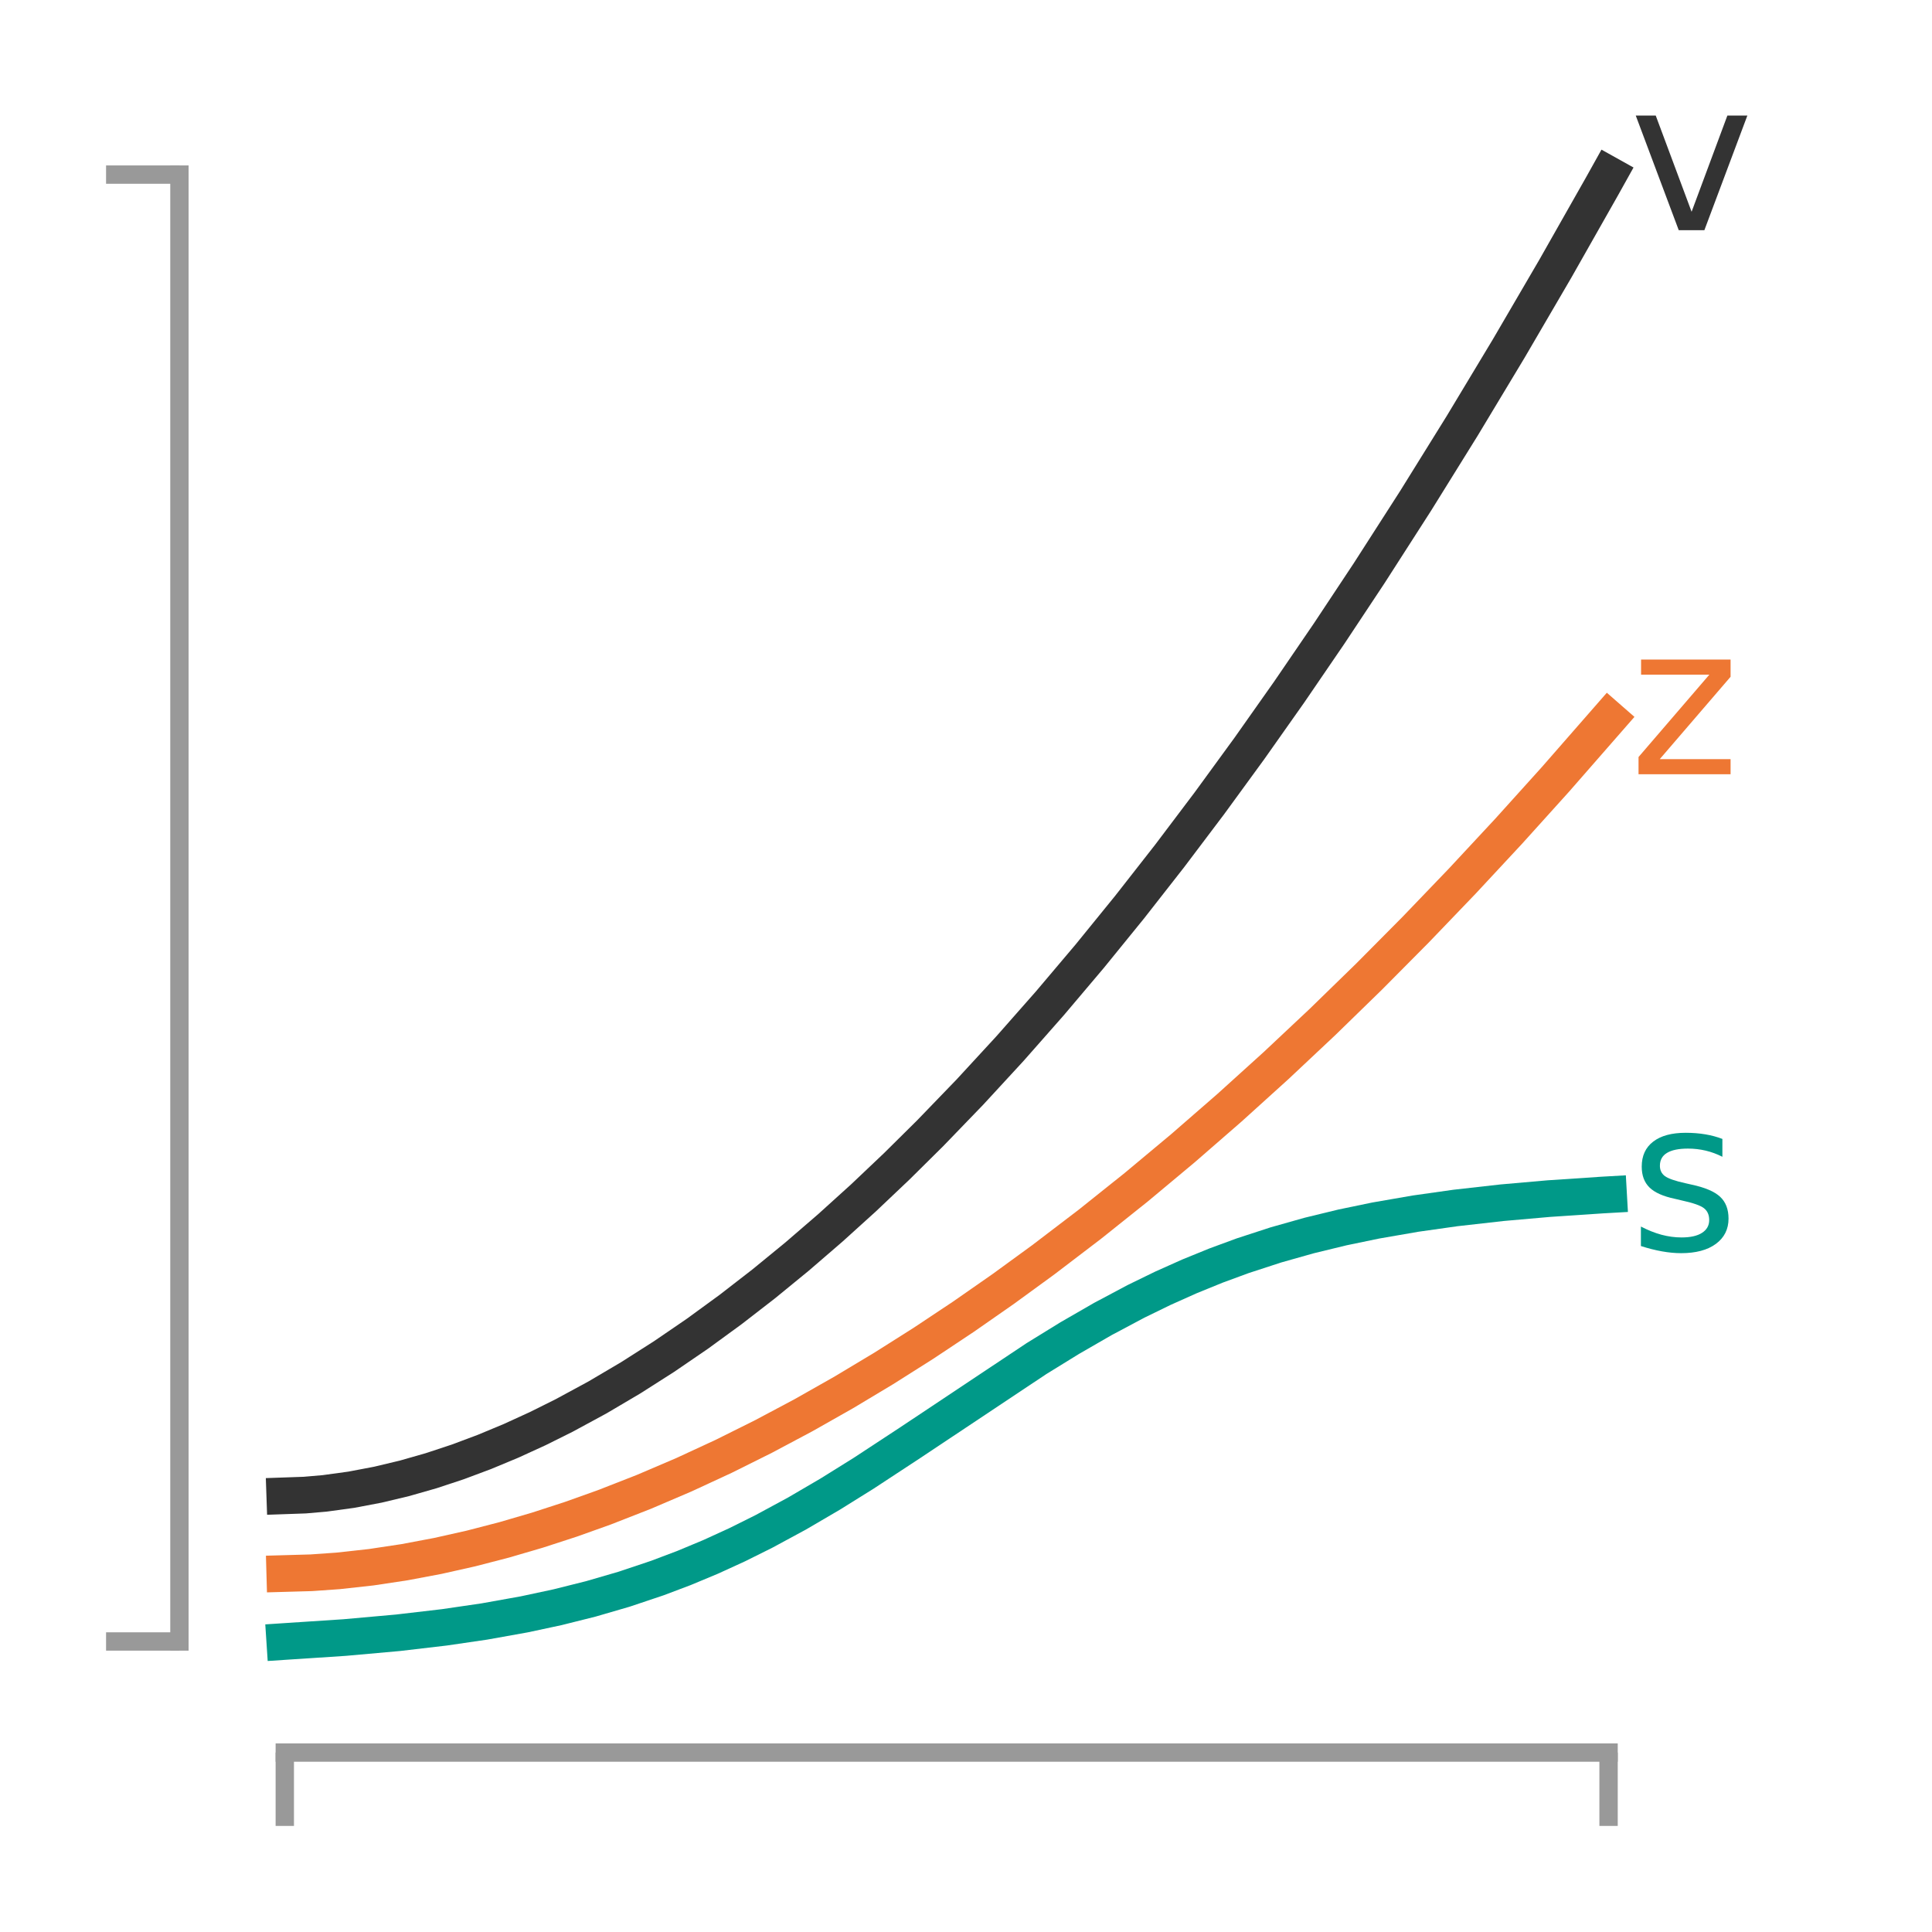
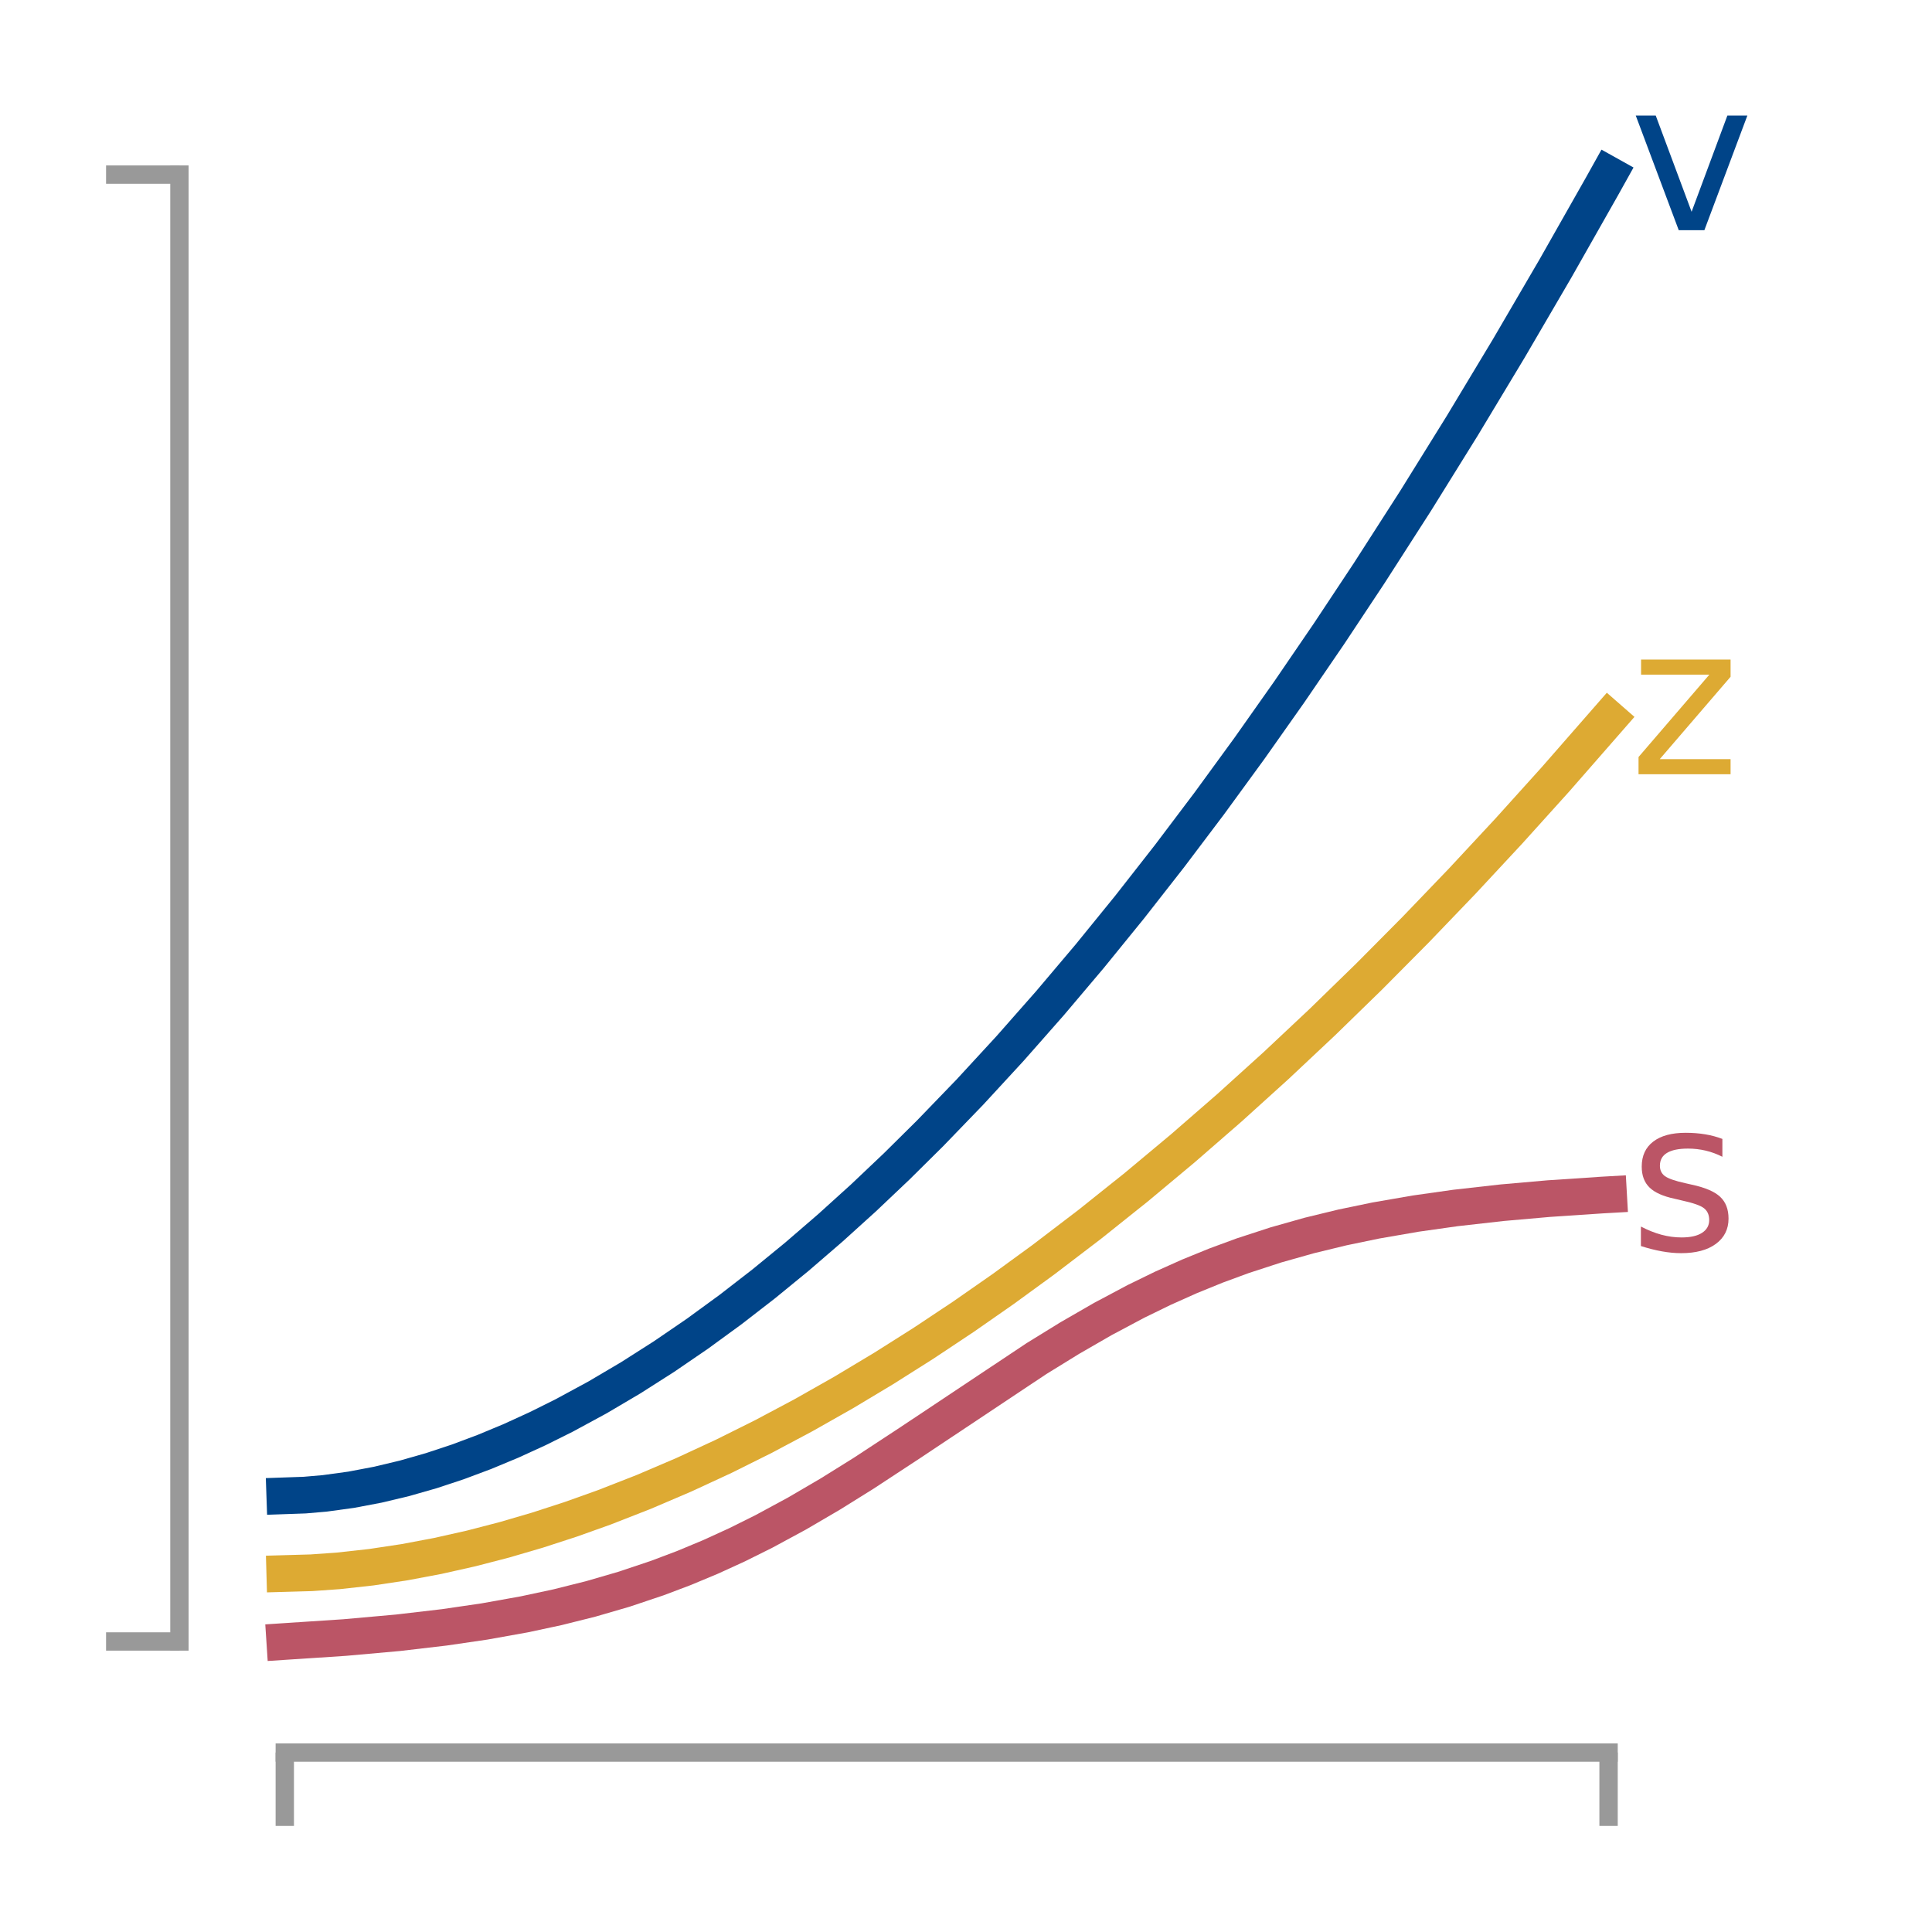
<svg xmlns="http://www.w3.org/2000/svg" xmlns:xlink="http://www.w3.org/1999/xlink" width="368.64pt" height="368.64pt" viewBox="0 0 368.64 368.64" version="1.1">
  <defs>
    <style type="text/css">*{stroke-linejoin: round; stroke-linecap: butt}</style>
  </defs>
  <g id="figure_1">
    <g id="patch_1">
      <path d="M 0 368.64 L 368.64 368.64 L 368.64 0 L 0 0 L 0 368.64 z " style="fill: none" />
    </g>
    <g id="axes_1">
      <g id="patch_2">
        <path d="M 44.237 324.403 L 317.03 324.403 L 317.03 22.118 L 44.237 22.118 L 44.237 324.403 z " style="fill: none" />
      </g>
      <g id="matplotlib.axis_1">
        <g id="xtick_1">
          <g id="line2d_1">
            <defs>
-               <path id="md2b3d6a07f" d="M 0 0 L 0 14 " style="stroke: #999999; stroke-width: 3.5" />
+               <path id="m65760f0839" d="M 0 0 L 0 14 " style="stroke: #999999; stroke-width: 3.5" />
            </defs>
            <g>
-               <use xlink:href="#md2b3d6a07f" x="54.34" y="334.403" style="fill: #999999; stroke: #999999; stroke-width: 3.5" />
+               <use xlink:href="#m65760f0839" x="54.34" y="334.403" style="fill: #999999; stroke: #999999; stroke-width: 3.5" />
            </g>
          </g>
        </g>
        <g id="xtick_2">
          <g id="line2d_2">
            <g>
-               <use xlink:href="#md2b3d6a07f" x="306.927" y="334.403" style="fill: #999999; stroke: #999999; stroke-width: 3.5" />
+               <use xlink:href="#m65760f0839" x="306.927" y="334.403" style="fill: #999999; stroke: #999999; stroke-width: 3.5" />
            </g>
          </g>
        </g>
      </g>
      <g id="matplotlib.axis_2">
        <g id="ytick_1">
          <g id="line2d_3">
            <defs>
-               <path id="ma9c36ae8a3" d="M 0 0 L -14 0 " style="stroke: #999999; stroke-width: 3.5" />
+               <path id="m991d47b202" d="M 0 0 L -14 0 " style="stroke: #999999; stroke-width: 3.5" />
            </defs>
            <g>
-               <use xlink:href="#ma9c36ae8a3" x="34.237" y="313.207" style="fill: #999999; stroke: #999999; stroke-width: 3.5" />
+               <use xlink:href="#m991d47b202" x="34.237" y="313.207" style="fill: #999999; stroke: #999999; stroke-width: 3.5" />
            </g>
          </g>
        </g>
        <g id="ytick_2">
          <g id="line2d_4">
            <g>
-               <use xlink:href="#ma9c36ae8a3" x="34.237" y="33.314" style="fill: #999999; stroke: #999999; stroke-width: 3.5" />
+               <use xlink:href="#m991d47b202" x="34.237" y="33.314" style="fill: #999999; stroke: #999999; stroke-width: 3.5" />
            </g>
          </g>
        </g>
      </g>
      <g id="line2d_5">
-         <path d="M 54.34 285.41 L 58.148 285.277 L 61.956 284.948 L 67.033 284.252 L 72.11 283.288 L 77.187 282.075 L 82.264 280.624 L 87.342 278.945 L 92.419 277.045 L 97.496 274.932 L 102.573 272.609 L 107.65 270.082 L 113.996 266.643 L 120.343 262.897 L 126.689 258.851 L 133.036 254.512 L 139.382 249.883 L 145.728 244.968 L 152.075 239.773 L 158.421 234.301 L 164.768 228.556 L 171.114 222.539 L 177.46 216.256 L 185.076 208.366 L 192.692 200.1 L 200.307 191.462 L 207.923 182.456 L 215.539 173.085 L 223.154 163.353 L 230.77 153.263 L 238.386 142.819 L 246.002 132.023 L 253.617 120.878 L 261.233 109.388 L 270.118 95.548 L 279.003 81.245 L 287.888 66.482 L 296.773 51.262 L 305.658 35.59 L 306.927 33.314 L 306.927 33.314 " clip-path="url(#p70700d273c)" style="fill: none; stroke: #333333; stroke-width: 7; stroke-linecap: square" />
+         <path d="M 54.34 285.41 L 58.148 285.277 L 61.956 284.948 L 67.033 284.252 L 72.11 283.288 L 77.187 282.075 L 82.264 280.624 L 87.342 278.945 L 92.419 277.045 L 97.496 274.932 L 102.573 272.609 L 107.65 270.082 L 113.996 266.643 L 120.343 262.897 L 126.689 258.851 L 133.036 254.512 L 139.382 249.883 L 145.728 244.968 L 152.075 239.773 L 158.421 234.301 L 164.768 228.556 L 171.114 222.539 L 177.46 216.256 L 185.076 208.366 L 192.692 200.1 L 200.307 191.462 L 207.923 182.456 L 215.539 173.085 L 223.154 163.353 L 230.77 153.263 L 238.386 142.819 L 246.002 132.023 L 253.617 120.878 L 261.233 109.388 L 270.118 95.548 L 279.003 81.245 L 287.888 66.482 L 296.773 51.262 L 305.658 35.59 L 306.927 33.314 L 306.927 33.314 " clip-path="url(#p9c22152ee8)" style="fill: none; stroke: #004488; stroke-width: 7; stroke-linecap: square" />
      </g>
      <g id="line2d_6">
-         <path d="M 54.34 300.239 L 59.417 300.095 L 64.495 299.738 L 70.841 299.038 L 77.187 298.081 L 83.534 296.884 L 89.88 295.459 L 96.226 293.814 L 102.573 291.956 L 108.919 289.892 L 115.266 287.627 L 122.881 284.648 L 130.497 281.392 L 138.113 277.865 L 145.728 274.071 L 153.344 270.016 L 160.96 265.703 L 168.575 261.136 L 176.191 256.319 L 183.807 251.255 L 191.422 245.947 L 199.038 240.398 L 207.923 233.622 L 216.808 226.525 L 225.693 219.11 L 234.578 211.382 L 243.463 203.342 L 252.348 194.995 L 261.233 186.342 L 270.118 177.387 L 279.003 168.132 L 287.888 158.58 L 296.773 148.732 L 306.927 137.118 L 306.927 137.118 " clip-path="url(#p70700d273c)" style="fill: none; stroke: #ee7733; stroke-width: 7; stroke-linecap: square" />
+         <path d="M 54.34 300.239 L 59.417 300.095 L 64.495 299.738 L 70.841 299.038 L 77.187 298.081 L 83.534 296.884 L 89.88 295.459 L 96.226 293.814 L 102.573 291.956 L 108.919 289.892 L 115.266 287.627 L 122.881 284.648 L 130.497 281.392 L 138.113 277.865 L 145.728 274.071 L 153.344 270.016 L 160.96 265.703 L 168.575 261.136 L 176.191 256.319 L 183.807 251.255 L 191.422 245.947 L 199.038 240.398 L 207.923 233.622 L 216.808 226.525 L 225.693 219.11 L 234.578 211.382 L 243.463 203.342 L 252.348 194.995 L 261.233 186.342 L 270.118 177.387 L 279.003 168.132 L 287.888 158.58 L 296.773 148.732 L 306.927 137.118 L 306.927 137.118 " clip-path="url(#p9c22152ee8)" style="fill: none; stroke: #ddaa33; stroke-width: 7; stroke-linecap: square" />
      </g>
      <g id="line2d_7">
-         <path d="M 54.34 313.207 L 65.764 312.456 L 75.918 311.547 L 84.803 310.508 L 92.419 309.394 L 100.034 308.03 L 106.381 306.671 L 112.727 305.082 L 119.074 303.235 L 125.42 301.108 L 130.497 299.191 L 135.574 297.073 L 140.651 294.751 L 145.728 292.225 L 152.075 288.793 L 158.421 285.079 L 164.768 281.124 L 173.653 275.292 L 197.769 259.23 L 204.115 255.319 L 210.462 251.659 L 216.808 248.286 L 221.885 245.812 L 226.962 243.541 L 232.039 241.473 L 237.117 239.604 L 243.463 237.535 L 249.809 235.743 L 256.156 234.201 L 262.502 232.885 L 270.118 231.566 L 277.733 230.489 L 286.618 229.487 L 295.503 228.706 L 305.658 228.026 L 306.927 227.954 L 306.927 227.954 " clip-path="url(#p70700d273c)" style="fill: none; stroke: #009988; stroke-width: 7; stroke-linecap: square" />
+         <path d="M 54.34 313.207 L 65.764 312.456 L 75.918 311.547 L 84.803 310.508 L 92.419 309.394 L 100.034 308.03 L 106.381 306.671 L 112.727 305.082 L 119.074 303.235 L 125.42 301.108 L 130.497 299.191 L 135.574 297.073 L 140.651 294.751 L 145.728 292.225 L 152.075 288.793 L 158.421 285.079 L 164.768 281.124 L 173.653 275.292 L 197.769 259.23 L 204.115 255.319 L 210.462 251.659 L 216.808 248.286 L 221.885 245.812 L 226.962 243.541 L 232.039 241.473 L 237.117 239.604 L 243.463 237.535 L 249.809 235.743 L 256.156 234.201 L 262.502 232.885 L 270.118 231.566 L 277.733 230.489 L 286.618 229.487 L 295.503 228.706 L 305.658 228.026 L 306.927 227.954 L 306.927 227.954 " clip-path="url(#p9c22152ee8)" style="fill: none; stroke: #bb5566; stroke-width: 7; stroke-linecap: square" />
      </g>
      <g id="patch_3">
        <path d="M 34.237 313.207 L 34.237 33.314 " style="fill: none; stroke: #999999; stroke-width: 3.5; stroke-linejoin: miter; stroke-linecap: square" />
      </g>
      <g id="patch_4">
        <path d="M 54.34 334.403 L 306.927 334.403 " style="fill: none; stroke: #999999; stroke-width: 3.5; stroke-linejoin: miter; stroke-linecap: square" />
      </g>
      <g id="text_1">
-         <text style="font-size: 40px; font-family: 'Lucida Grande', 'DejaVu Sans', sans-serif; text-anchor: start; fill: #333333" x="310.927" y="43.92" transform="rotate(-0 310.9269 43.92038)">v</text>
+         <text style="font-size: 40px; font-family: 'Lucida Grande', 'DejaVu Sans', sans-serif; text-anchor: start; fill: #004488" x="310.927" y="43.92" transform="rotate(-0 310.9269 43.92038)">v</text>
      </g>
      <g id="text_2">
-         <text style="font-size: 40px; font-family: 'Lucida Grande', 'DejaVu Sans', sans-serif; text-anchor: start; fill: #ee7733" x="310.927" y="147.725" transform="rotate(-0 310.9269 147.7246)">z</text>
+         <text style="font-size: 40px; font-family: 'Lucida Grande', 'DejaVu Sans', sans-serif; text-anchor: start; fill: #ddaa33" x="310.927" y="147.725" transform="rotate(-0 310.9269 147.7246)">z</text>
      </g>
      <g id="text_3">
-         <text style="font-size: 40px; font-family: 'Lucida Grande', 'DejaVu Sans', sans-serif; text-anchor: start; fill: #009988" x="310.927" y="238.551" transform="rotate(-0 310.9269 238.5511)">s</text>
+         <text style="font-size: 40px; font-family: 'Lucida Grande', 'DejaVu Sans', sans-serif; text-anchor: start; fill: #bb5566" x="310.927" y="238.551" transform="rotate(-0 310.9269 238.5511)">s</text>
      </g>
    </g>
  </g>
  <defs>
-     <clipPath id="p70700d273c">
+     <clipPath id="p9c22152ee8">
      <rect x="44.237" y="22.118" width="272.794" height="302.285" />
    </clipPath>
  </defs>
</svg>
